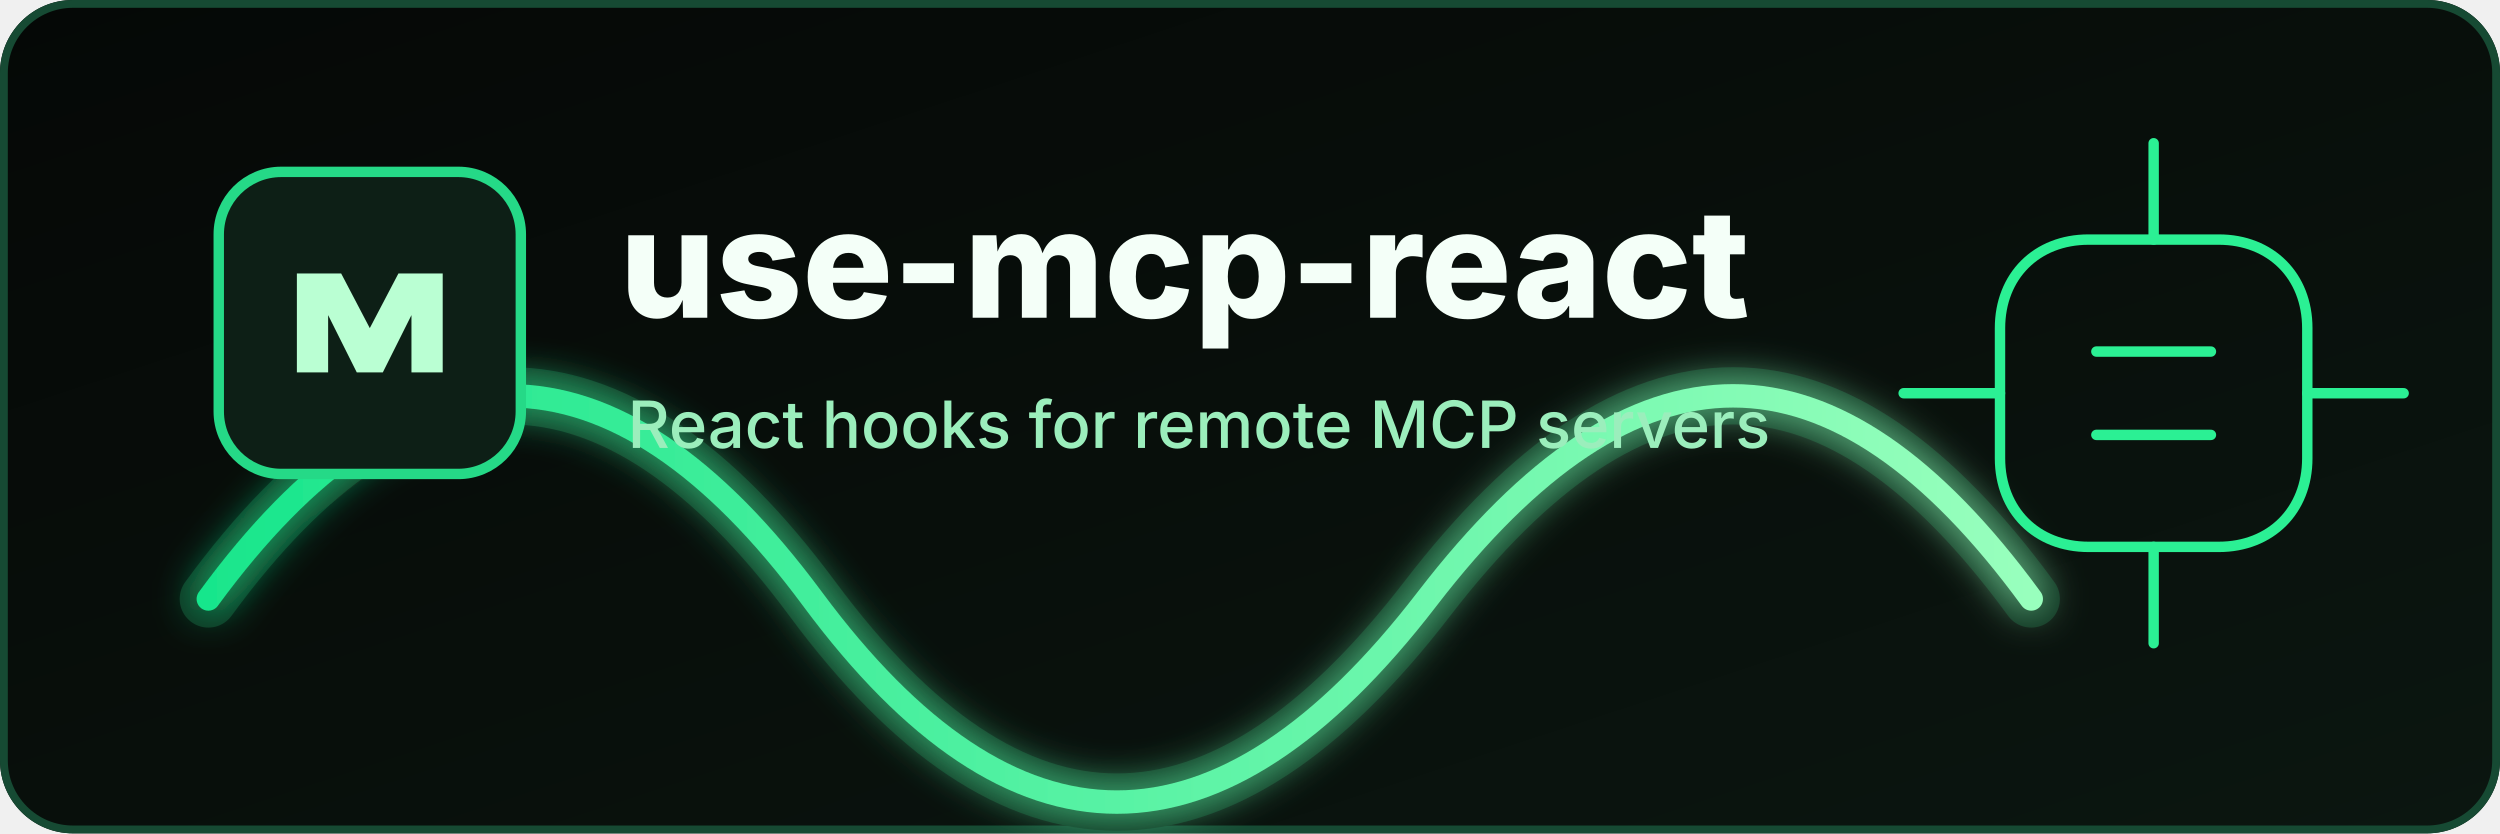
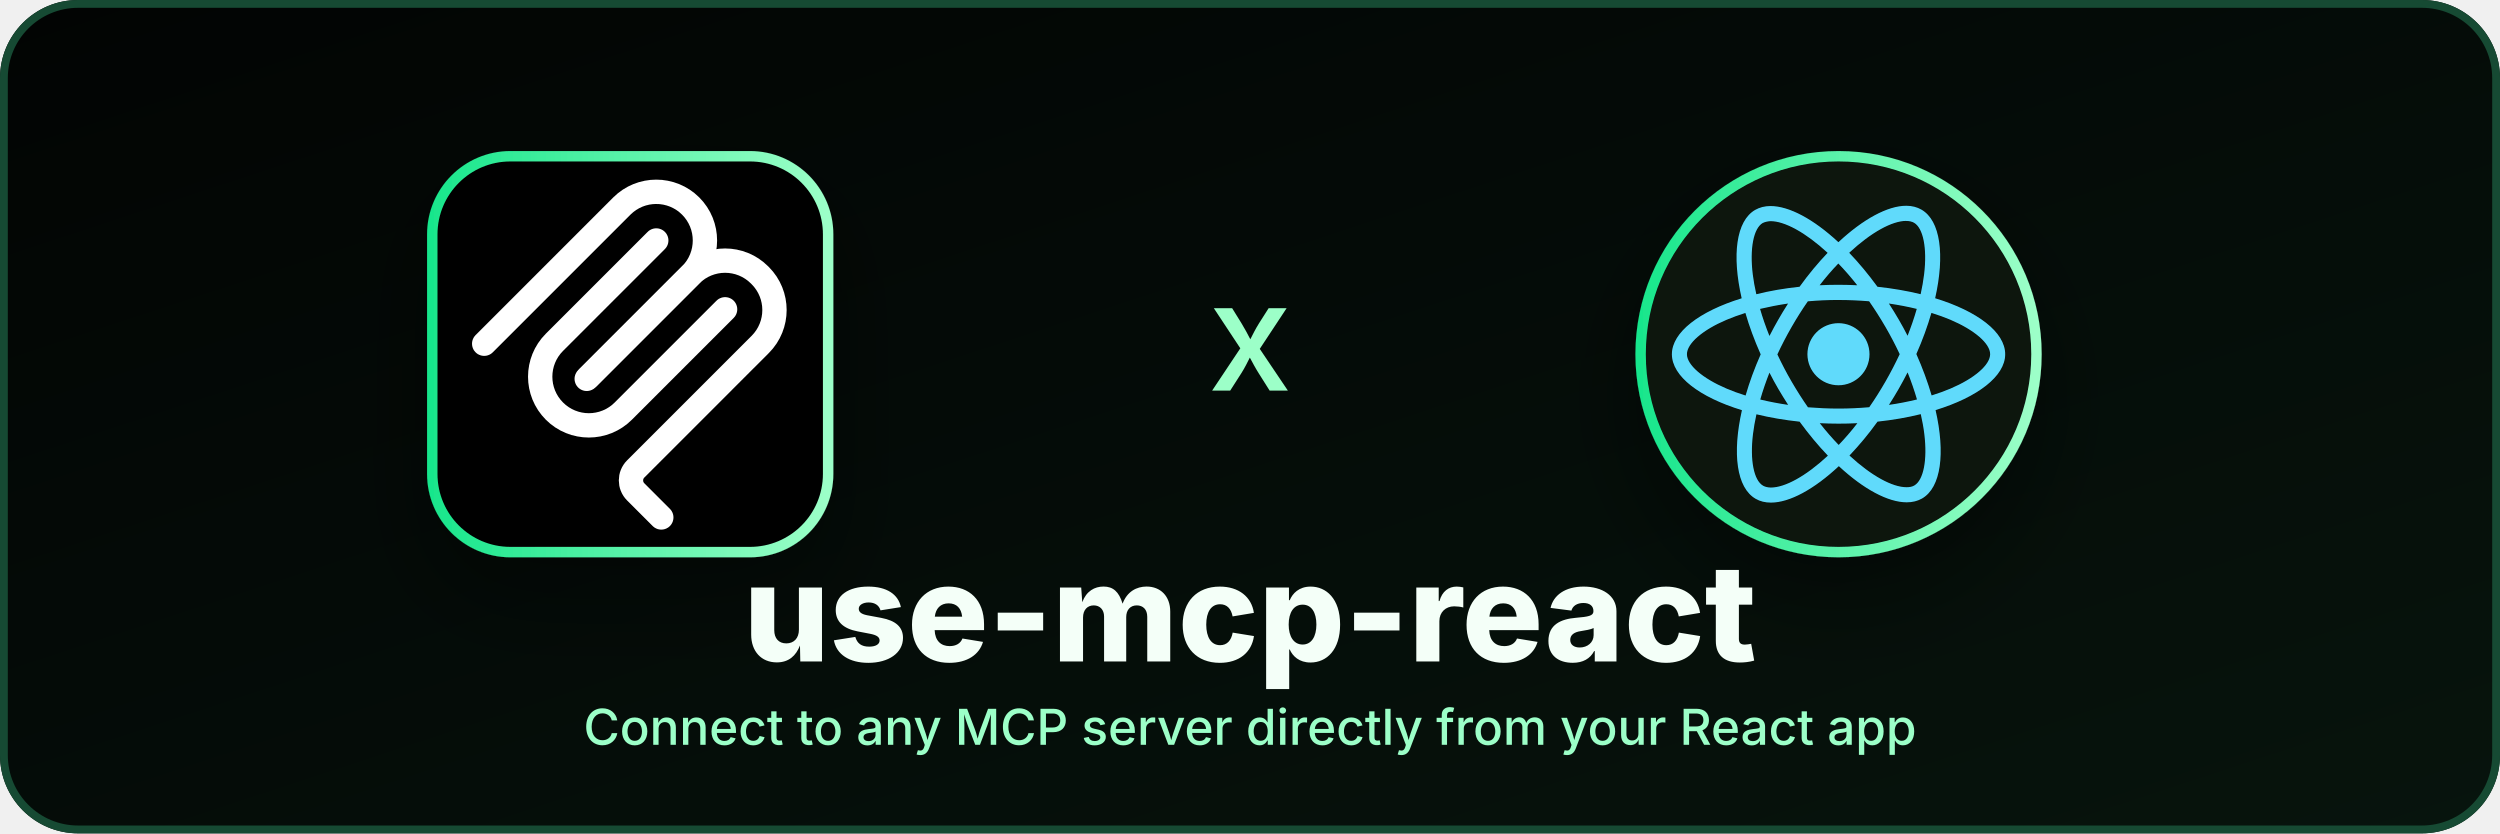
<svg xmlns="http://www.w3.org/2000/svg" width="960" height="320" viewBox="0 0 960 320" role="img" aria-labelledby="title desc">
  <defs>
-     <linearGradient id="panel" x1="0" x2="1" y1="0" y2="1">
-       <stop offset="0" stop-color="#050806" />
-       <stop offset="1" stop-color="#0b1610" />
+     <linearGradient id="bg" x1="0" x2="1" y1="0" y2="1">
+       <stop offset="0" stop-color="#020403" />
+       <stop offset="1" stop-color="#07140d" />
    </linearGradient>
-     <linearGradient id="line" x1="0" x2="1" y1="0" y2="0">
+     <linearGradient id="accent" x1="0" x2="1" y1="0" y2="0">
      <stop offset="0" stop-color="#19e68c" />
-       <stop offset="1" stop-color="#98ffbd" />
+       <stop offset="1" stop-color="#9cffc8" />
    </linearGradient>
-     <filter id="glow" x="-30%" y="-30%" width="160%" height="160%">
-       <feGaussianBlur stdDeviation="8" result="blur" />
-       <feMerge>
-         <feMergeNode in="blur" />
-         <feMergeNode in="SourceGraphic" />
-       </feMerge>
+     <filter id="shadow" x="-20%" y="-20%" width="140%" height="150%">
+       <feDropShadow dx="0" dy="16" stdDeviation="18" flood-color="#000000" flood-opacity="0.42" />
    </filter>
  </defs>
-   <rect width="960" height="320" rx="28" fill="url(#panel)" />
-   <rect x="1.5" y="1.5" width="957" height="317" rx="26.5" fill="none" stroke="#164a33" stroke-width="3" />
-   <path d="M80 230 C156 126 235 126 312 230 S468 334 548 230 S704 126 780 230" fill="none" stroke="#103522" stroke-width="22" stroke-linecap="round" />
-   <path d="M80 230 C156 126 235 126 312 230 S468 334 548 230 S704 126 780 230" fill="none" stroke="url(#line)" stroke-width="9" stroke-linecap="round" filter="url(#glow)" />
-   <g transform="translate(84 66)">
-     <rect x="0" y="0" width="116" height="116" rx="24" fill="#0d1f16" stroke="#25d987" stroke-width="4" />
-     <path d="M30 77 V39 H47 L58 60 L69 39 H86 V77 H74 V55 L63 77 H53 L42 55 V77 Z" fill="#baffd3" />
+   <rect width="960" height="320" rx="30" fill="url(#bg)" />
+   <rect x="1.5" y="1.5" width="957" height="317" rx="28.5" fill="none" stroke="#164a33" stroke-width="3" />
+   <g transform="translate(166 60)" filter="url(#shadow)">
+     <rect width="152" height="152" rx="30" fill="#000000" stroke="url(#accent)" stroke-width="4" />
+     <g transform="translate(0 0) scale(0.8444)" fill="none" stroke="#ffffff" stroke-width="11.067" stroke-linecap="round">
+       <path d="M23.6 85.253L86.202 22.651C94.846 14.007 108.86 14.007 117.503 22.651C126.147 31.294 126.147 45.308 117.503 53.952L70.225 101.23" />
+       <path d="M70.879 100.578L117.504 53.952C126.148 45.308 140.163 45.308 148.806 53.952L149.132 54.278C157.776 62.922 157.776 76.936 149.132 85.579L92.514 142.198C89.633 145.079 89.633 149.75 92.514 152.631L104.14 164.257" />
+       <path d="M101.853 38.301L55.553 84.601C46.909 93.245 46.909 107.258 55.553 115.902C64.197 124.546 78.211 124.546 86.854 115.902L133.154 69.603" />
+     </g>
  </g>
-   <text x="238" y="122" fill="#f4fff8" font-family="Inter, ui-sans-serif, system-ui, -apple-system, BlinkMacSystemFont, Segoe UI, sans-serif" font-size="58" font-weight="760">use-mcp-react</text>
-   <text x="241" y="172" fill="#9beebc" font-family="Inter, ui-sans-serif, system-ui, -apple-system, BlinkMacSystemFont, Segoe UI, sans-serif" font-size="25" font-weight="520">React hooks for remote MCP servers</text>
-   <g fill="none" stroke="#2bf094" stroke-width="4" stroke-linecap="round" stroke-linejoin="round">
-     <path d="M802 92 H852 C872 92 886 106 886 126 V176 C886 196 872 210 852 210 H802 C782 210 768 196 768 176 V126 C768 106 782 92 802 92 Z" />
-     <path d="M805 135 H849" />
-     <path d="M805 167 H849" />
-     <path d="M731 151 H768" />
-     <path d="M886 151 H923" />
-     <path d="M827 55 V92" />
-     <path d="M827 210 V247" />
+   <text x="480" y="150" fill="#9cffc8" font-family="Inter, ui-sans-serif, system-ui, -apple-system, BlinkMacSystemFont, Segoe UI, sans-serif" font-size="58" font-weight="520" text-anchor="middle">x</text>
+   <g transform="translate(642 72)" filter="url(#shadow)">
+     <rect x="-12" y="-12" width="152" height="152" rx="76" fill="#08120d" stroke="url(#accent)" stroke-width="4" />
+     <g transform="scale(5.3333)" fill="#61dafb">
+       <path d="M14.23 12.004a2.236 2.236 0 0 1-2.235 2.236 2.236 2.236 0 0 1-2.236-2.236 2.236 2.236 0 0 1 2.235-2.236 2.236 2.236 0 0 1 2.236 2.236zm2.648-10.69c-1.346 0-3.107.96-4.888 2.622-1.78-1.653-3.542-2.602-4.887-2.602-.41 0-.783.093-1.106.278-1.375.793-1.683 3.264-.973 6.365C1.98 8.917 0 10.42 0 12.004c0 1.59 1.99 3.097 5.043 4.03-.704 3.113-.39 5.588.988 6.38.32.187.69.275 1.102.275 1.345 0 3.107-.96 4.888-2.624 1.78 1.654 3.542 2.603 4.887 2.603.41 0 .783-.09 1.106-.275 1.374-.792 1.683-3.263.973-6.365C22.02 15.096 24 13.59 24 12.004c0-1.59-1.99-3.097-5.043-4.032.704-3.11.39-5.587-.988-6.38-.318-.184-.688-.277-1.092-.278zm-.005 1.09v.006c.225 0 .406.044.558.127.666.382.955 1.835.73 3.704-.054.46-.142.945-.25 1.44-.96-.236-2.006-.417-3.107-.534-.66-.905-1.345-1.727-2.035-2.447 1.592-1.48 3.087-2.292 4.105-2.295zm-9.77.02c1.012 0 2.514.808 4.11 2.28-.686.72-1.37 1.537-2.02 2.442-1.107.117-2.154.298-3.113.538-.112-.49-.195-.964-.254-1.42-.23-1.868.054-3.32.714-3.707.19-.09.4-.127.563-.132zm4.882 3.05c.455.468.91.992 1.36 1.564-.44-.02-.89-.034-1.345-.034-.46 0-.915.01-1.36.034.44-.572.895-1.096 1.345-1.565zM12 8.1c.74 0 1.477.034 2.202.093.406.582.802 1.203 1.183 1.86.372.64.71 1.29 1.018 1.946-.308.655-.646 1.31-1.013 1.95-.38.66-.773 1.288-1.18 1.87-.728.063-1.466.098-2.21.098-.74 0-1.477-.035-2.202-.093-.406-.582-.802-1.204-1.183-1.86-.372-.64-.71-1.29-1.018-1.946.303-.657.646-1.313 1.013-1.954.38-.66.773-1.286 1.18-1.868.728-.064 1.466-.098 2.21-.098zm-3.635.254c-.24.377-.48.763-.704 1.16-.225.39-.435.782-.635 1.174-.265-.656-.49-1.31-.676-1.947.64-.15 1.315-.283 2.015-.386zm7.26 0c.695.103 1.365.23 2.006.387-.18.632-.405 1.282-.66 1.933-.2-.39-.41-.783-.64-1.174-.225-.392-.465-.774-.705-1.146zm3.063.675c.484.15.944.317 1.375.498 1.732.74 2.852 1.708 2.852 2.476-.005.768-1.125 1.74-2.857 2.475-.42.18-.88.342-1.355.493-.28-.958-.646-1.956-1.1-2.98.45-1.017.81-2.01 1.085-2.964zm-13.395.004c.278.96.645 1.957 1.1 2.98-.45 1.017-.812 2.01-1.086 2.964-.484-.15-.944-.318-1.37-.5-1.732-.737-2.852-1.706-2.852-2.474 0-.768 1.12-1.742 2.852-2.476.42-.18.88-.342 1.356-.494zm11.678 4.28c.265.657.49 1.312.676 1.948-.64.157-1.316.29-2.016.39.24-.375.48-.762.705-1.158.225-.39.435-.788.636-1.18zm-9.945.02c.2.392.41.783.64 1.175.23.39.465.772.705 1.143-.695-.102-1.365-.23-2.006-.386.18-.63.406-1.282.66-1.933zM17.92 16.32c.112.493.2.968.254 1.423.23 1.868-.054 3.32-.714 3.708-.147.09-.338.128-.563.128-1.012 0-2.514-.807-4.11-2.28.686-.72 1.37-1.536 2.02-2.44 1.107-.118 2.154-.3 3.113-.54zm-11.83.01c.96.234 2.006.415 3.107.532.66.905 1.345 1.727 2.035 2.446-1.595 1.483-3.092 2.295-4.11 2.295-.22-.005-.406-.05-.553-.132-.666-.38-.955-1.834-.73-3.703.054-.46.142-.944.25-1.438zm4.56.64c.44.02.89.034 1.345.034.46 0 .915-.01 1.36-.034-.44.572-.895 1.095-1.345 1.565-.455-.47-.91-.993-1.36-1.565z" />
+     </g>
+   </g>
+   <g font-family="Inter, ui-sans-serif, system-ui, -apple-system, BlinkMacSystemFont, Segoe UI, sans-serif" text-anchor="middle">
+     <text x="480" y="254" fill="#f4fff8" font-size="52" font-weight="760">use-mcp-react</text>
+     <text x="480" y="286" fill="#9cffc8" font-size="19" font-weight="520">Connect to any MCP server directly from your React app</text>
  </g>
</svg>
